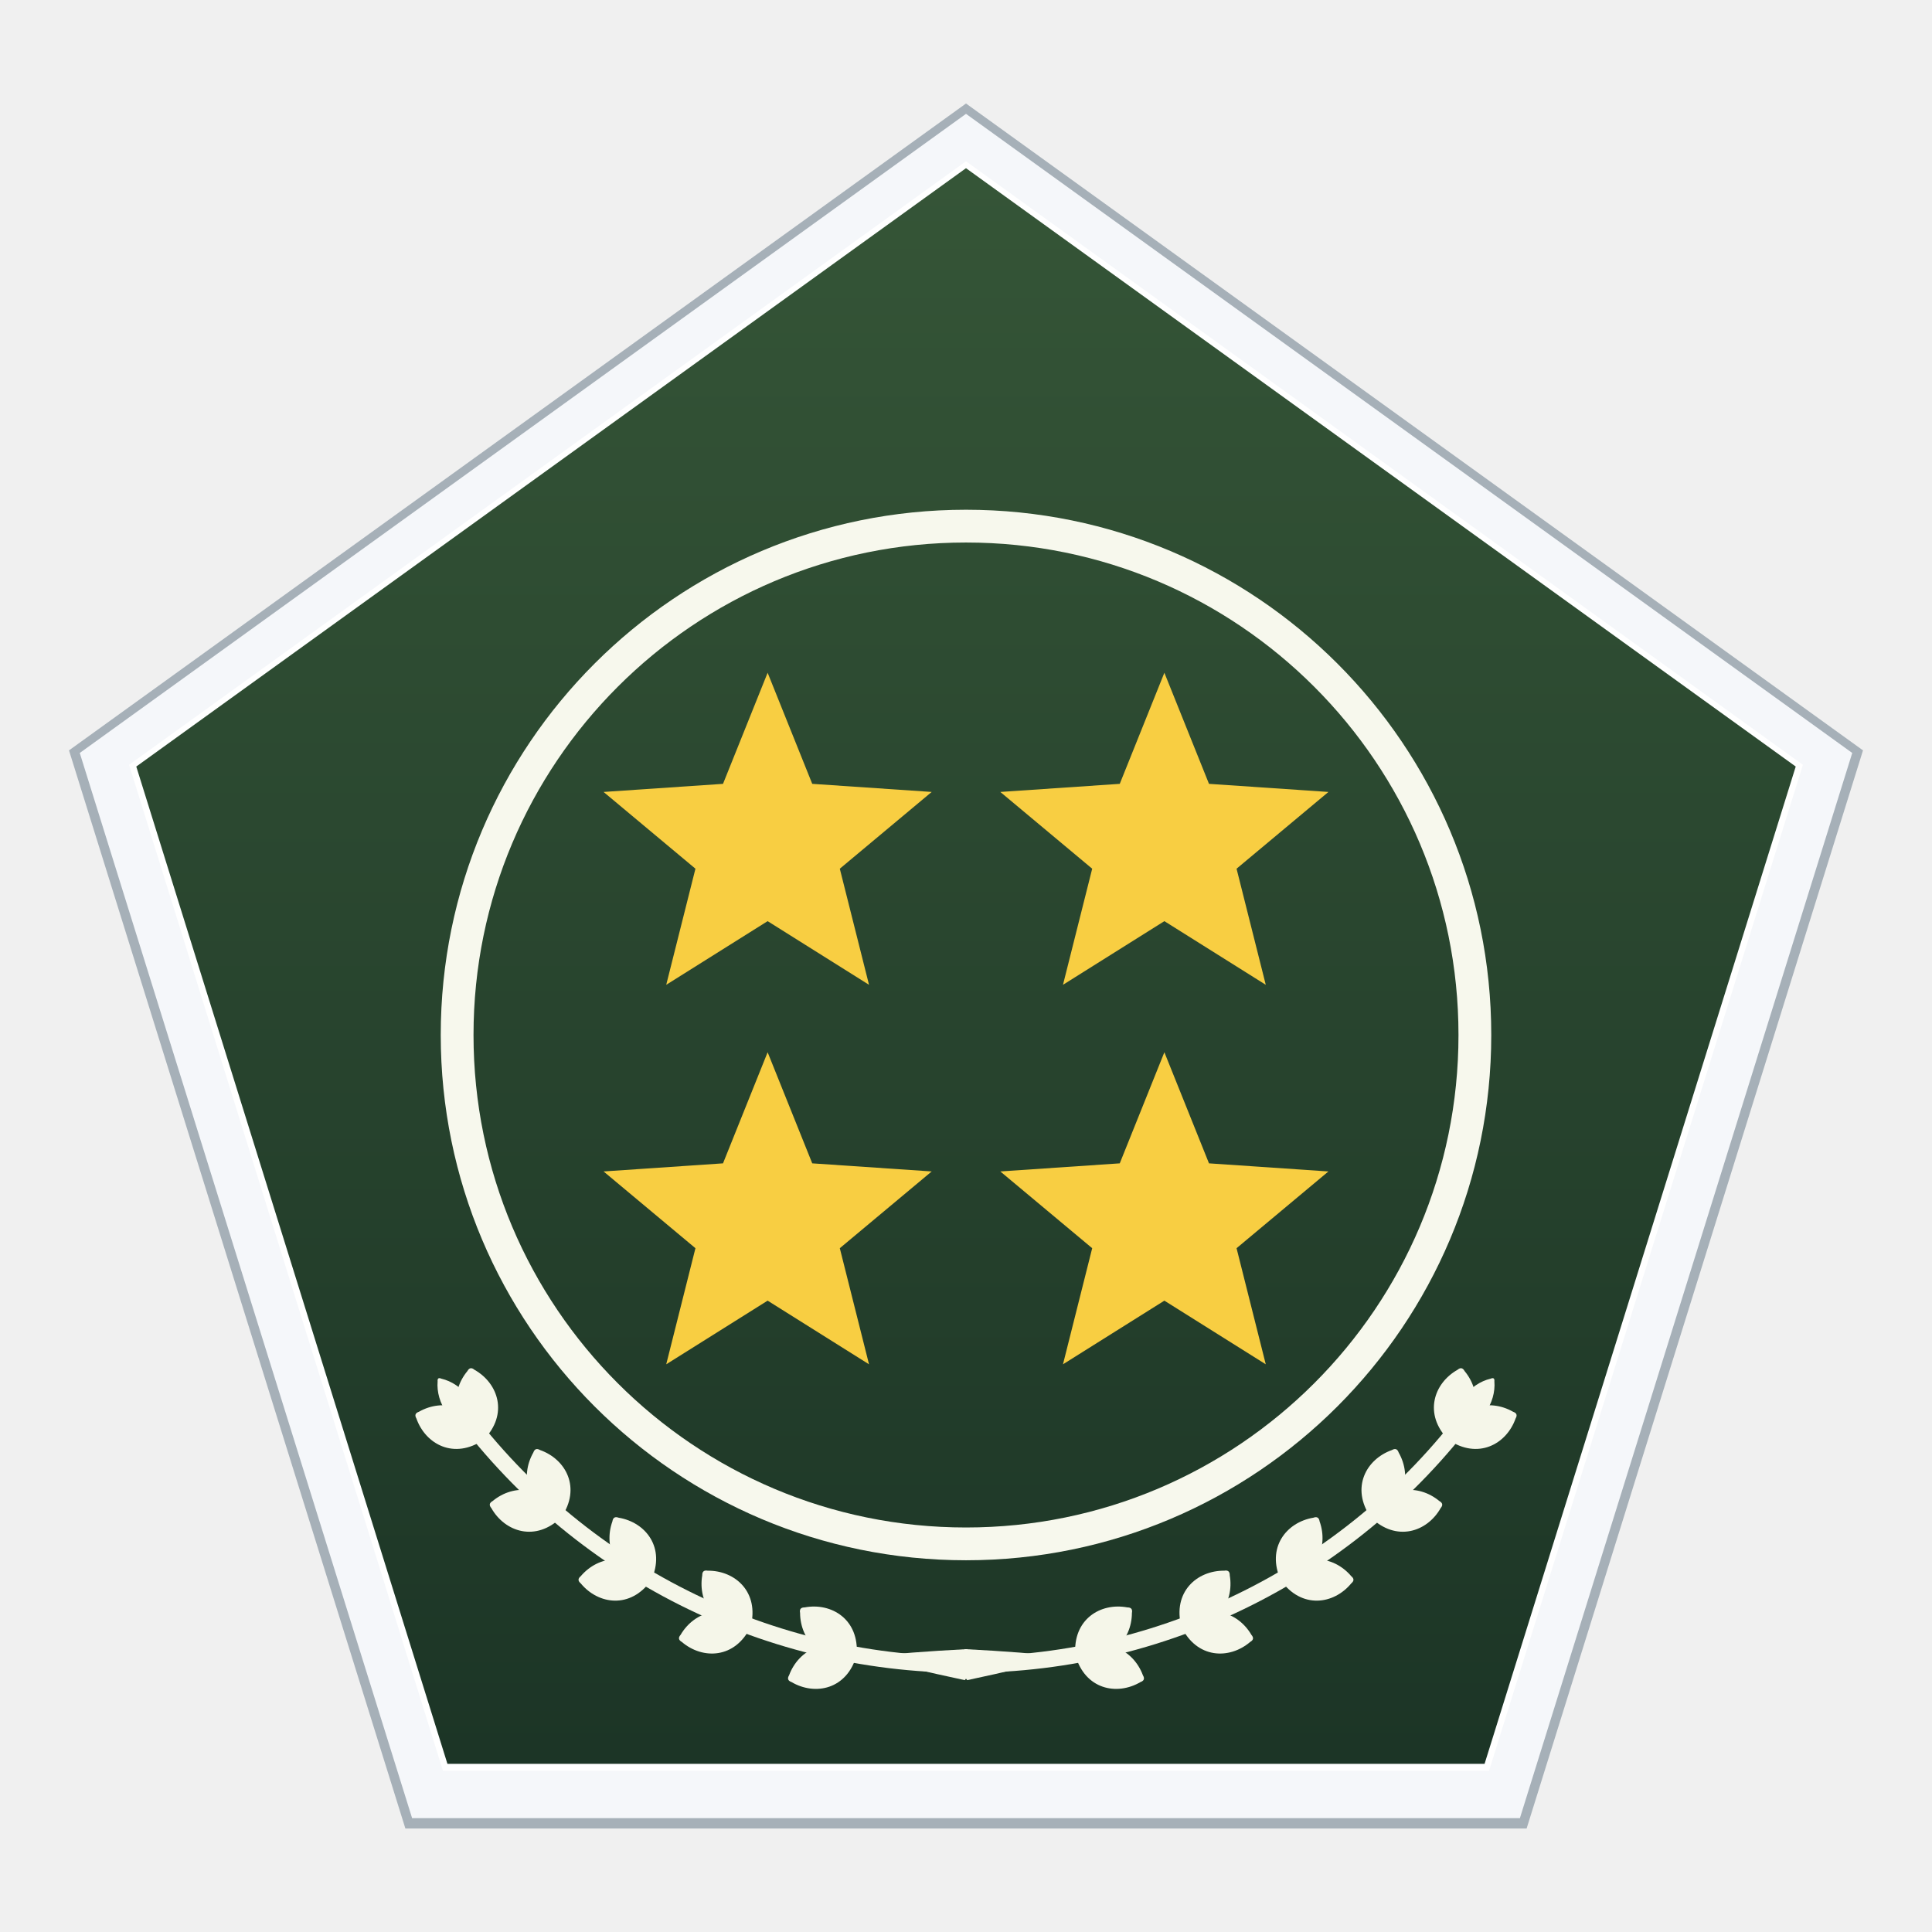
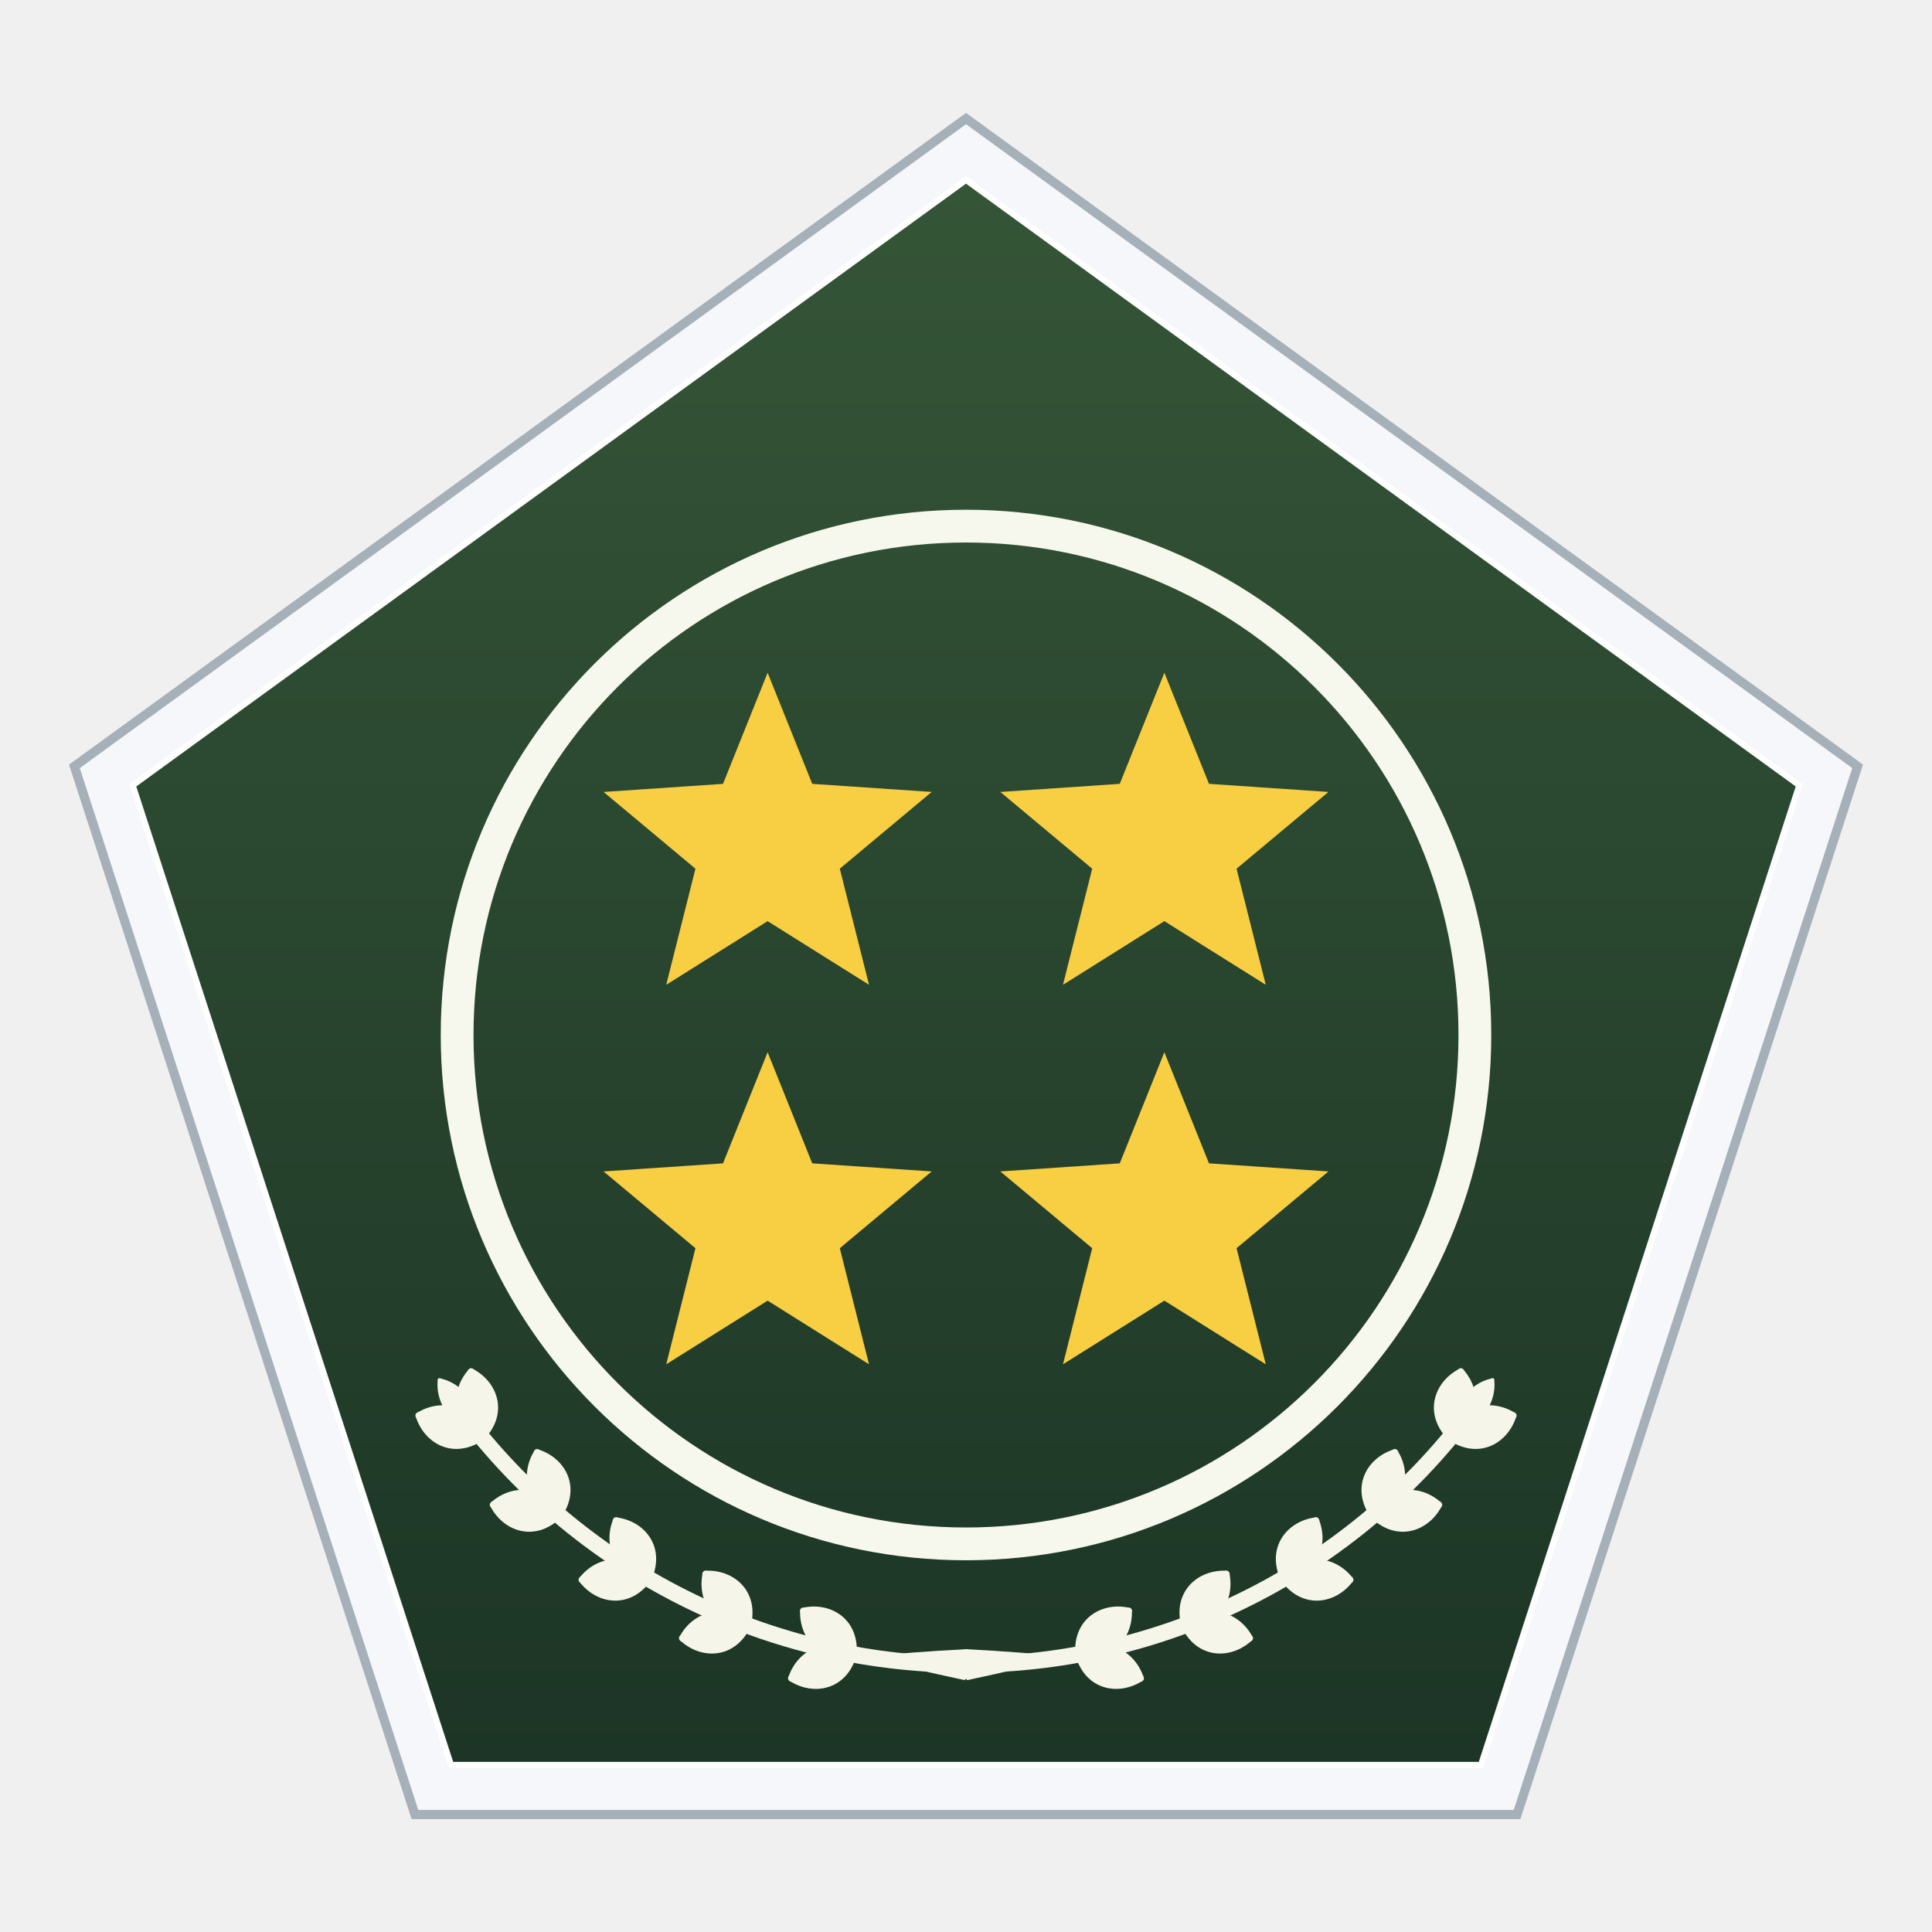
<svg xmlns="http://www.w3.org/2000/svg" viewBox="0 0 224 224" width="896" height="896">
  <defs>
    <linearGradient id="steel" x1="0" y1="0" x2="1" y2="1" gradientUnits="objectBoundingBox">
      <stop offset="0" stop-color="#fafcfd" />
      <stop offset=".28" stop-color="#b3bdc6" />
      <stop offset=".5" stop-color="#f4f7fa" />
      <stop offset=".72" stop-color="#8a959f" />
      <stop offset="1" stop-color="#dfe6ec" />
    </linearGradient>
    <linearGradient id="silverFace" x1="0" y1="0" x2="0.85" y2="1">
      <stop stop-color="#ffffff" />
      <stop offset=".48" stop-color="#e0e7ed" />
      <stop offset="1" stop-color="#a9b4bf" />
    </linearGradient>
    <linearGradient id="silverDark" x1="0" y1="0" x2="1" y2="1">
      <stop stop-color="#26313b" />
      <stop offset=".5" stop-color="#7e8a96" />
      <stop offset="1" stop-color="#1c252d" />
    </linearGradient>
    <linearGradient id="charcoal" x1="0" y1="0" x2="0" y2="1">
      <stop stop-color="#20252b" />
      <stop offset="1" stop-color="#0c1015" />
    </linearGradient>
    <linearGradient id="army" x1="0" y1="0" x2="0" y2="1">
      <stop stop-color="#355537" />
      <stop offset="1" stop-color="#1c3526" />
    </linearGradient>
    <linearGradient id="sapphire" x1="0" y1="0" x2="0" y2="1">
      <stop stop-color="#123b61" />
      <stop offset="1" stop-color="#081f39" />
    </linearGradient>
    <linearGradient id="ruby" x1="0" y1="0" x2="0" y2="1">
      <stop stop-color="#a72436" />
      <stop offset="1" stop-color="#700d21" />
    </linearGradient>
    <linearGradient id="obsidian" x1="0" y1="0" x2="0" y2="1">
      <stop stop-color="#1e2225" />
      <stop offset="1" stop-color="#070b0e" />
    </linearGradient>
    <linearGradient id="crimson" x1="0" y1="0" x2="0" y2="1">
      <stop stop-color="#aa1830" />
      <stop offset="1" stop-color="#5c091b" />
    </linearGradient>
    <linearGradient id="gold" x1="0" y1="0" x2=".8" y2="1">
      <stop stop-color="#fff0a7" />
      <stop offset=".35" stop-color="#f5d66d" />
      <stop offset=".7" stop-color="#dfaf3e" />
      <stop offset="1" stop-color="#b88124" />
    </linearGradient>
    <linearGradient id="supremeGold" x1="0" y1="0" x2="1" y2="1">
      <stop stop-color="#fff5b8" />
      <stop offset=".28" stop-color="#f8db75" />
      <stop offset=".6" stop-color="#eabd4b" />
      <stop offset="1" stop-color="#a7681c" />
    </linearGradient>
  </defs>
-   <polygon points="112,12 216,87 177,212 47,212 8,87" fill="#a6b0b8" />
-   <polygon points="112,13.2 214.752,87.3 176.22,210.8 47.78,210.8 9.248,87.3" fill="#f5f7fa" />
-   <polygon points="112,18.7 209.032,88.675 172.645,205.3 51.355,205.3 14.968,88.675" fill="#ffffff" />
-   <polygon points="112,19.5 208.2,88.875 172.125,204.5 51.875,204.5 15.8,88.875" fill="url(#army)" />
+   <polygon points="112,13.09 216,88.651 176.276,210.91 47.724,210.91 8,88.651" fill="#a6b0b8" />
+   <polygon points="112,14.402 214.752,89.056 175.504,209.848 48.496,209.848 9.248,89.056" fill="#f5f7fa" />
+   <polygon points="112,20.417 209.032,90.915 171.969,204.983 52.031,204.983 14.968,90.915" fill="#ffffff" />
+   <polygon points="112,21.292 208.2,91.185 171.455,204.275 52.545,204.275 15.8,91.185" fill="url(#army)" />
  <g data-laurel="mini" data-shared-root="112,193" transform="translate(0 8)">
    <g>
      <path d="M112,185 A73 73 0 0 1 52.202,153.871" fill="none" stroke="#f5f6e9" stroke-width="1.9" stroke-linecap="round" />
      <path d="M112.142,183.201 Q105.219,183.561 100.58,184.101 Q105.077,185.36 111.858,186.799 Q113.37,185.108 112.142,183.201Z" fill="#f5f6e9" data-branch-root="tapered" />
      <path d="M99.324 183.891 C99.641 179.768 96.424 177.783 93.293 178.366 Q92.634 178.361 92.763 179.007 C92.78 182.192 95.334 184.978 99.324 183.891Z" fill="#f5f6e9" />
      <path d="M99.324 183.891 C95.946 181.505 92.593 183.249 91.488 186.236 Q91.146 186.799 91.767 187.02 C94.51 188.638 98.212 187.874 99.324 183.891Z" fill="#f5f6e9" />
      <path d="M87.033 180.598 C88.061 176.592 85.237 174.079 82.053 174.109 Q81.405 173.99 81.419 174.649 C80.883 177.788 82.915 180.975 87.033 180.598Z" fill="#f5f6e9" />
      <path d="M87.033 180.598 C84.121 177.661 80.516 178.797 78.909 181.546 Q78.475 182.042 79.047 182.367 C81.467 184.437 85.246 184.327 87.033 180.598Z" fill="#f5f6e9" />
      <path d="M75.5 175.22 C77.208 171.454 74.864 168.489 71.722 167.965 Q71.105 167.736 71.005 168.387 C69.932 171.385 71.379 174.877 75.5 175.22Z" fill="#f5f6e9" />
      <path d="M75.5 175.22 C73.142 171.822 69.395 172.315 67.335 174.744 Q66.821 175.156 67.329 175.576 C69.353 178.035 73.093 178.582 75.5 175.22Z" fill="#f5f6e9" />
      <path d="M65.077 167.921 C67.413 164.509 65.619 161.182 62.616 160.121 Q62.048 159.788 61.836 160.411 C60.259 163.178 61.078 166.868 65.077 167.921Z" fill="#f5f6e9" />
      <path d="M65.077 167.921 C63.345 164.166 59.569 164 57.118 166.034 Q56.541 166.351 56.968 166.853 C58.534 169.626 62.122 170.814 65.077 167.921Z" fill="#f5f6e9" />
      <path d="M56.079 158.923 C58.972 155.969 57.783 152.381 55.01 150.815 Q54.509 150.388 54.192 150.965 C52.158 153.416 52.324 157.192 56.079 158.923Z" fill="#f5f6e9" />
      <path d="M56.079 158.923 C55.025 154.925 51.335 154.106 48.569 155.683 Q47.945 155.895 48.279 156.463 C49.34 159.466 52.667 161.26 56.079 158.923Z" fill="#f5f6e9" />
      <path d="M55.268 157.94 C55.788 154.918 53.539 152.397 51.175 151.847 Q50.687 151.635 50.738 152.165 C50.531 154.582 52.233 157.501 55.268 157.94Z" fill="#f5f6e9" />
    </g>
    <g transform="translate(224 0) scale(-1 1)">
      <path d="M112,185 A73 73 0 0 1 52.202,153.871" fill="none" stroke="#f5f6e9" stroke-width="1.9" stroke-linecap="round" />
      <path d="M112.142,183.201 Q105.219,183.561 100.58,184.101 Q105.077,185.36 111.858,186.799 Q113.37,185.108 112.142,183.201Z" fill="#f5f6e9" data-branch-root="tapered" />
      <path d="M99.324 183.891 C99.641 179.768 96.424 177.783 93.293 178.366 Q92.634 178.361 92.763 179.007 C92.78 182.192 95.334 184.978 99.324 183.891Z" fill="#f5f6e9" />
      <path d="M99.324 183.891 C95.946 181.505 92.593 183.249 91.488 186.236 Q91.146 186.799 91.767 187.02 C94.51 188.638 98.212 187.874 99.324 183.891Z" fill="#f5f6e9" />
      <path d="M87.033 180.598 C88.061 176.592 85.237 174.079 82.053 174.109 Q81.405 173.99 81.419 174.649 C80.883 177.788 82.915 180.975 87.033 180.598Z" fill="#f5f6e9" />
      <path d="M87.033 180.598 C84.121 177.661 80.516 178.797 78.909 181.546 Q78.475 182.042 79.047 182.367 C81.467 184.437 85.246 184.327 87.033 180.598Z" fill="#f5f6e9" />
      <path d="M75.5 175.22 C77.208 171.454 74.864 168.489 71.722 167.965 Q71.105 167.736 71.005 168.387 C69.932 171.385 71.379 174.877 75.5 175.22Z" fill="#f5f6e9" />
      <path d="M75.5 175.22 C73.142 171.822 69.395 172.315 67.335 174.744 Q66.821 175.156 67.329 175.576 C69.353 178.035 73.093 178.582 75.5 175.22Z" fill="#f5f6e9" />
      <path d="M65.077 167.921 C67.413 164.509 65.619 161.182 62.616 160.121 Q62.048 159.788 61.836 160.411 C60.259 163.178 61.078 166.868 65.077 167.921Z" fill="#f5f6e9" />
      <path d="M65.077 167.921 C63.345 164.166 59.569 164 57.118 166.034 Q56.541 166.351 56.968 166.853 C58.534 169.626 62.122 170.814 65.077 167.921Z" fill="#f5f6e9" />
      <path d="M56.079 158.923 C58.972 155.969 57.783 152.381 55.01 150.815 Q54.509 150.388 54.192 150.965 C52.158 153.416 52.324 157.192 56.079 158.923Z" fill="#f5f6e9" />
      <path d="M56.079 158.923 C55.025 154.925 51.335 154.106 48.569 155.683 Q47.945 155.895 48.279 156.463 C49.34 159.466 52.667 161.26 56.079 158.923Z" fill="#f5f6e9" />
      <path d="M55.268 157.94 C55.788 154.918 53.539 152.397 51.175 151.847 Q50.687 151.635 50.738 152.165 C50.531 154.582 52.233 157.501 55.268 157.94Z" fill="#f5f6e9" />
    </g>
  </g>
  <circle cx="112" cy="120" r="59" fill="none" data-officer-ring="junior" stroke="#f7f8ed" stroke-width="3.8" />
  <g data-junior-stars="centered" transform="translate(0 8)">
    <g data-star-count="4" data-star-radius="20">
      <polygon points="89,70 94.173,82.881 108.021,83.82 97.369,92.719 100.756,106.18 89,98.8 77.244,106.18 80.631,92.719 69.979,83.82 83.827,82.881" fill="#f8ce42" data-star-style="flat" />
      <polygon points="135,70 140.173,82.881 154.021,83.82 143.369,92.719 146.756,106.18 135,98.8 123.244,106.18 126.631,92.719 115.979,83.82 129.827,82.881" fill="#f8ce42" data-star-style="flat" />
      <polygon points="89,114 94.173,126.881 108.021,127.82 97.369,136.719 100.756,150.18 89,142.8 77.244,150.18 80.631,136.719 69.979,127.82 83.827,126.881" fill="#f8ce42" data-star-style="flat" />
      <polygon points="135,114 140.173,126.881 154.021,127.82 143.369,136.719 146.756,150.18 135,142.8 123.244,150.18 126.631,136.719 115.979,127.82 129.827,126.881" fill="#f8ce42" data-star-style="flat" />
    </g>
  </g>
</svg>
